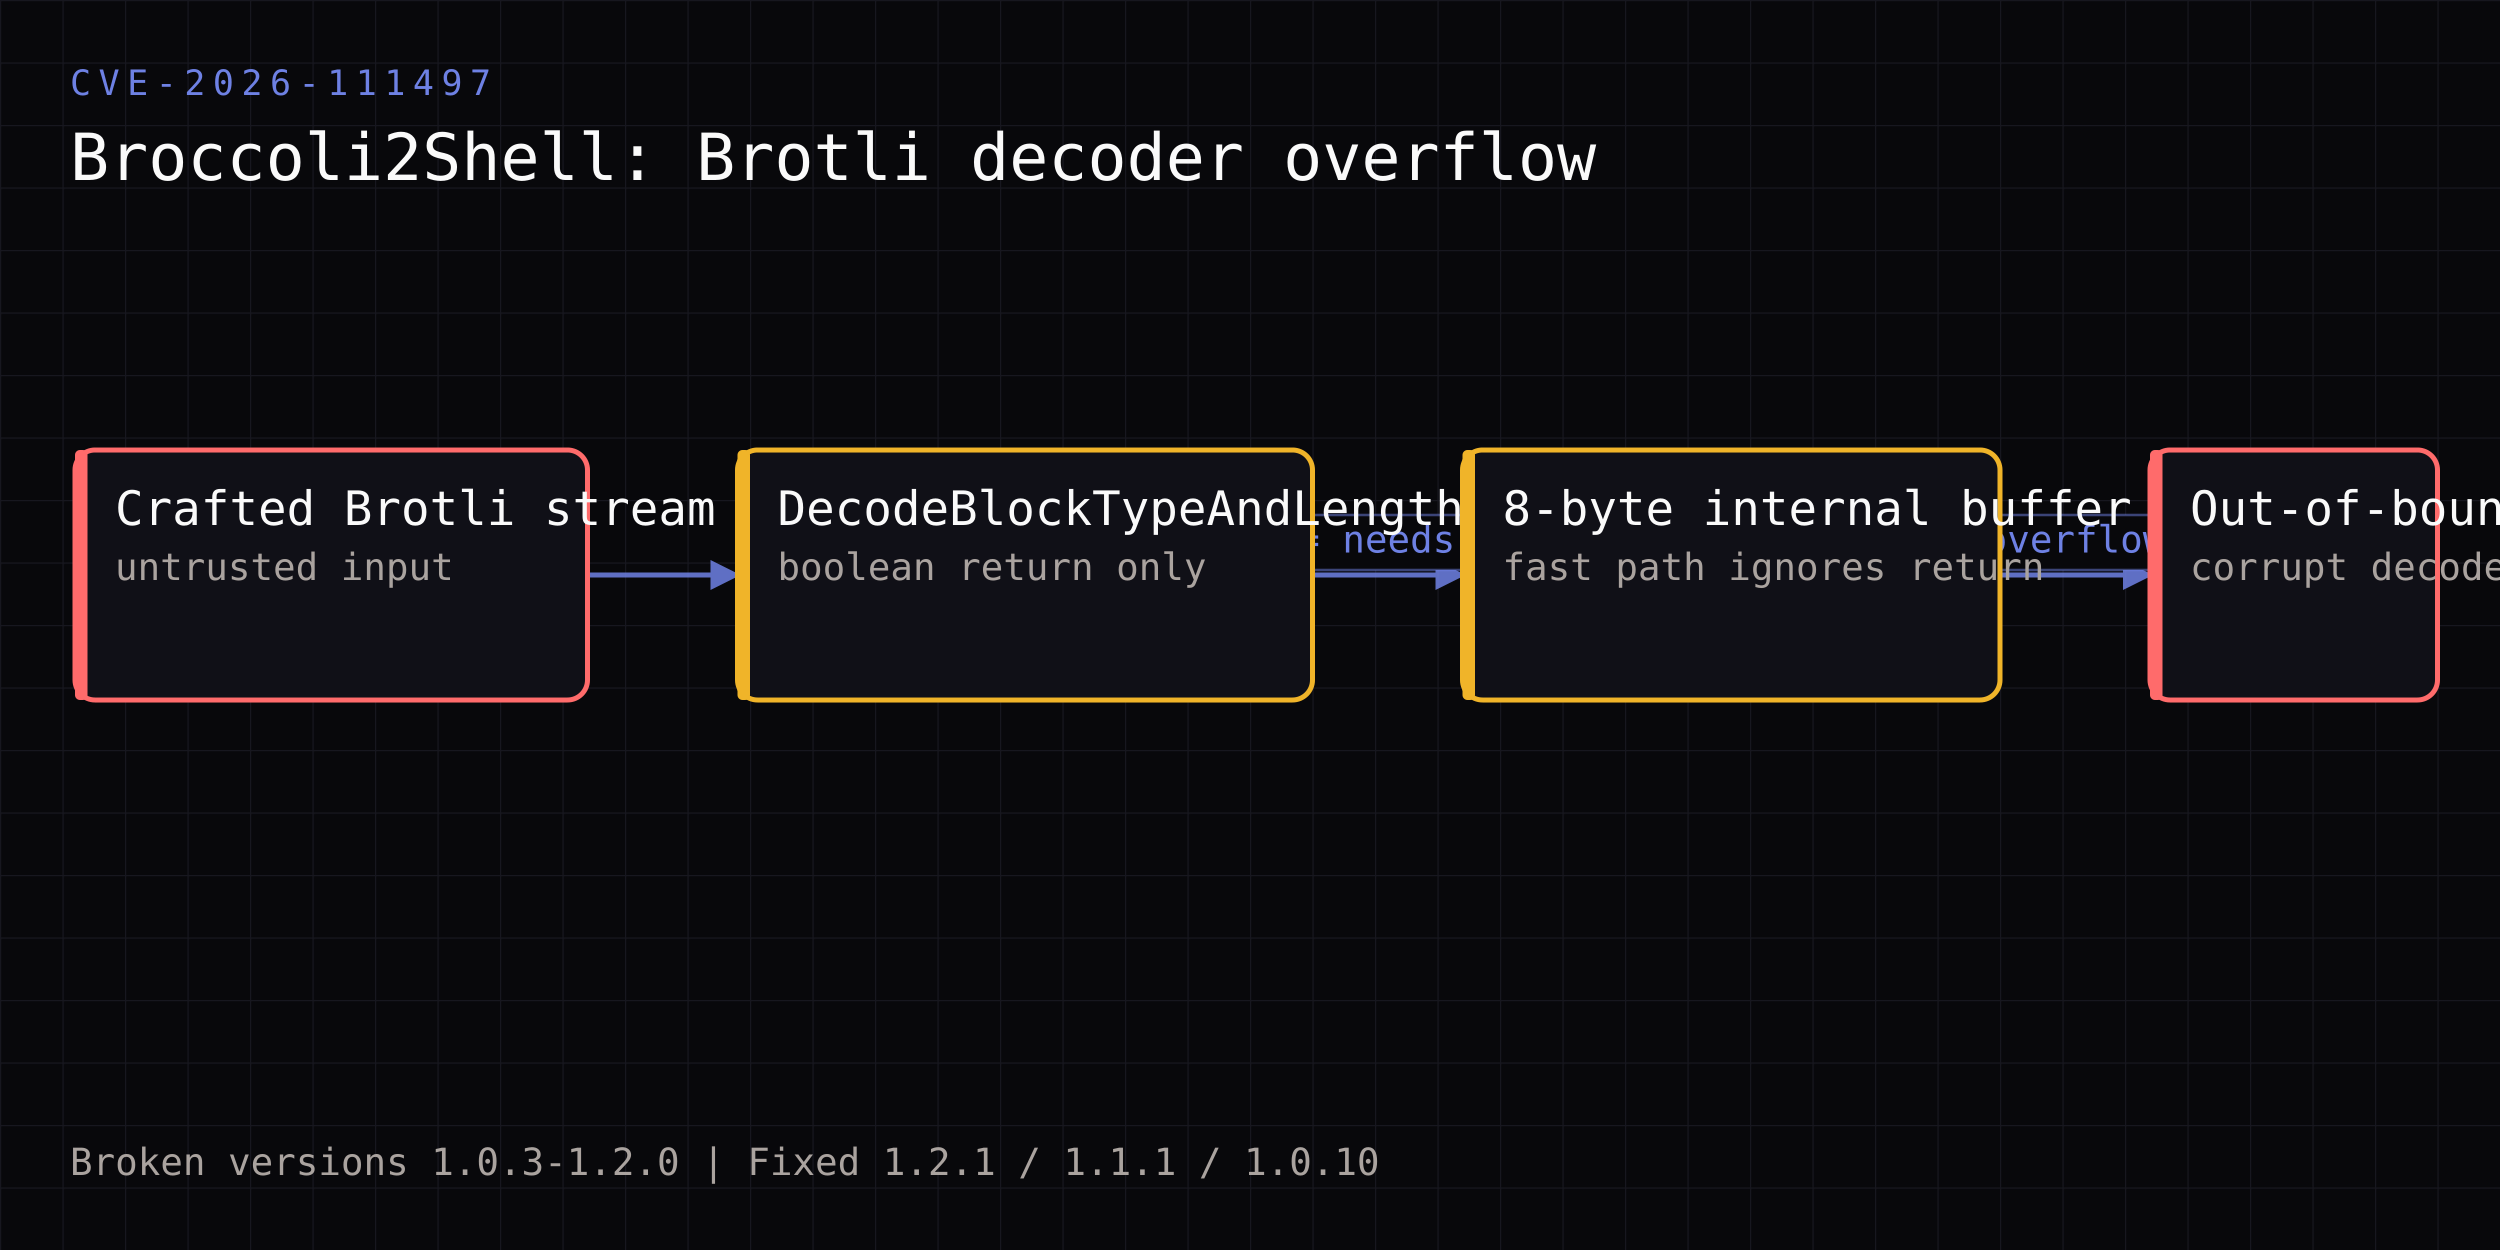
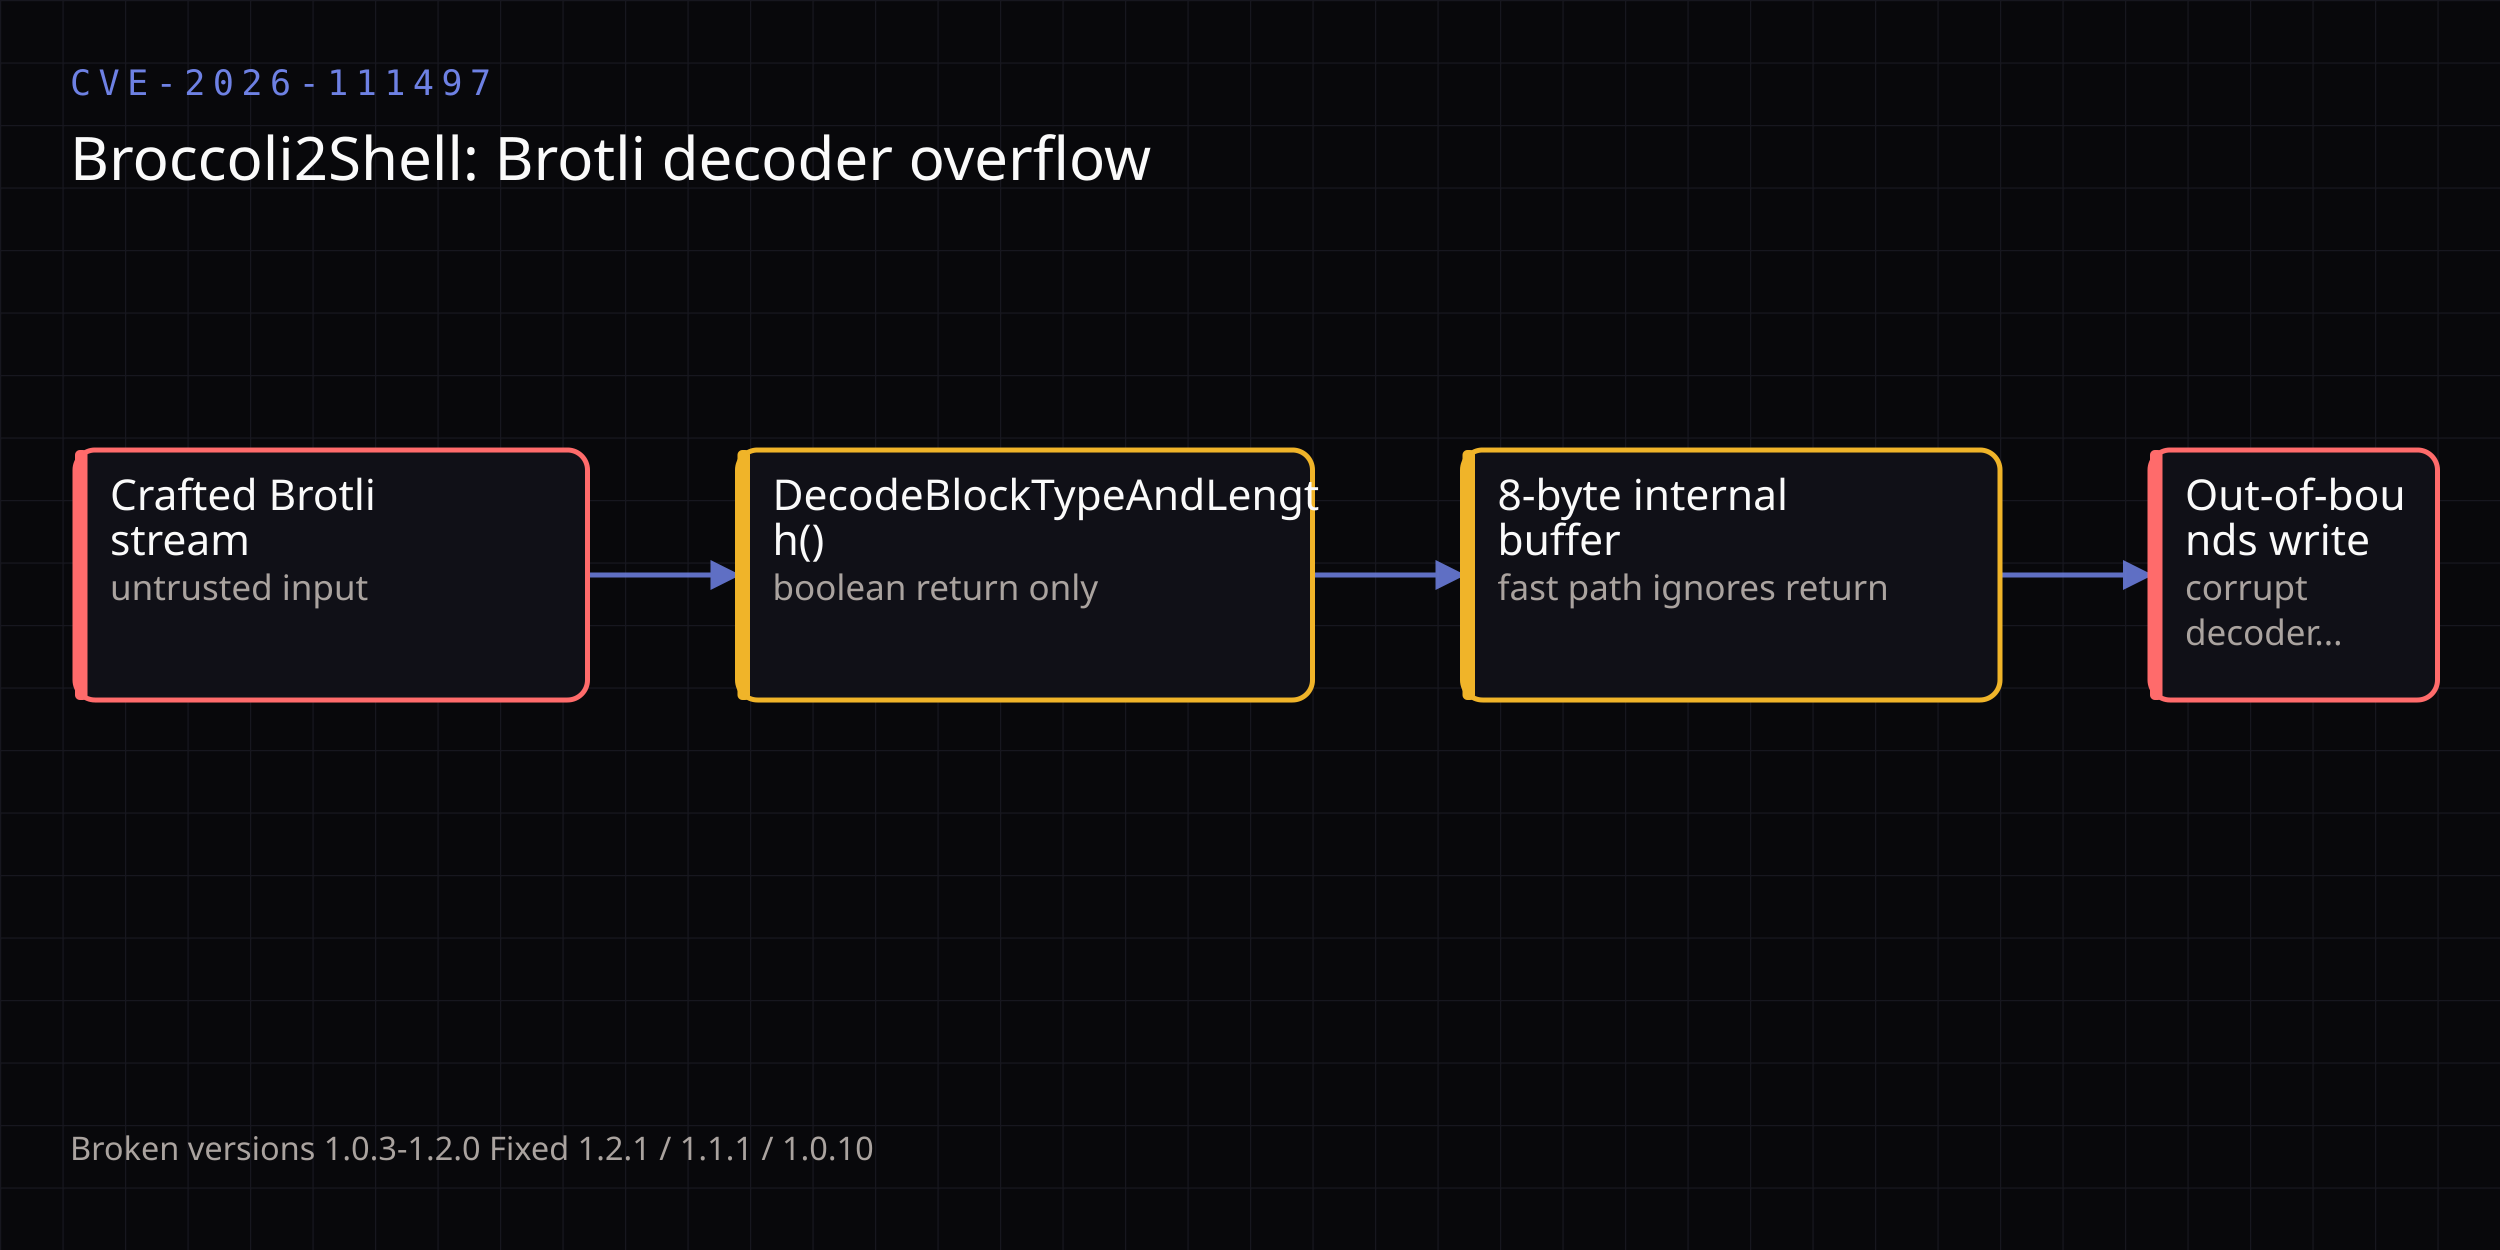
<svg xmlns="http://www.w3.org/2000/svg" width="1000" height="500" viewBox="0 0 1000 500" role="img" aria-label="Broccoli2Shell: Brotli decoder overflow">
  <defs>
    <pattern id="g" width="25" height="25" patternUnits="userSpaceOnUse">
      <path d="M25 0H0V25" fill="none" stroke="#17171f" stroke-width="1" />
    </pattern>
    <marker id="a-accent" viewBox="0 0 10 10" refX="9" refY="5" markerWidth="6" markerHeight="6" orient="auto-start-reverse">
      <path d="M0 0 10 5 0 10z" fill="#6e81e4" />
    </marker>
    <marker id="a-good" viewBox="0 0 10 10" refX="9" refY="5" markerWidth="6" markerHeight="6" orient="auto-start-reverse">
      <path d="M0 0 10 5 0 10z" fill="#4ade80" />
    </marker>
    <marker id="a-warn" viewBox="0 0 10 10" refX="9" refY="5" markerWidth="6" markerHeight="6" orient="auto-start-reverse">
      <path d="M0 0 10 5 0 10z" fill="#f0b429" />
    </marker>
    <marker id="a-bad" viewBox="0 0 10 10" refX="9" refY="5" markerWidth="6" markerHeight="6" orient="auto-start-reverse">
      <path d="M0 0 10 5 0 10z" fill="#ff6b6b" />
    </marker>
  </defs>
  <rect width="1000" height="500" fill="#08080b" />
  <rect width="1000" height="500" fill="url(#g)" />
  <text x="28" y="38" fill="#6e81e4" font-size="14" letter-spacing="3" font-family="monospace">CVE-2026-111497</text>
-   <text x="28" y="72" fill="#fafafa" font-size="26" font-family="monospace">Broccoli2Shell: Brotli decoder overflow</text>
+   <text x="28" y="72" fill="#fafafa" font-size="24" font-family="system-ui, sans-serif">Broccoli2Shell: Brotli decoder overflow</text>
  <line x1="235" y1="230" x2="295" y2="230" stroke="#6e81e4" stroke-width="2" marker-end="url(#a-accent)" opacity="0.85" />
  <line x1="525" y1="230" x2="585" y2="230" stroke="#6e81e4" stroke-width="2" marker-end="url(#a-accent)" opacity="0.85" />
-   <rect x="438" y="206" width="234" height="22" rx="4" fill="#08080b" stroke="#6e81e4" stroke-opacity="0.5" />
-   <text x="555" y="221" fill="#6e81e4" font-size="15" text-anchor="middle" font-family="monospace">false = needs input?</text>
  <line x1="800" y1="230" x2="860" y2="230" stroke="#6e81e4" stroke-width="2" marker-end="url(#a-accent)" opacity="0.85" />
-   <rect x="779" y="206" width="102" height="22" rx="4" fill="#08080b" stroke="#6e81e4" stroke-opacity="0.5" />
-   <text x="830" y="221" fill="#6e81e4" font-size="15" text-anchor="middle" font-family="monospace">overflow</text>
  <rect x="30" y="180" width="205" height="100" rx="8" fill="#101017" stroke="#ff6b6b" stroke-width="2" />
  <rect x="30" y="180" width="5" height="100" rx="2" fill="#ff6b6b" />
-   <text x="46" y="210" fill="#fafafa" font-size="19" font-family="monospace">Crafted Brotli stream</text>
-   <text x="46" y="232" fill="#aaa39f" font-size="15" font-family="monospace">untrusted input</text>
+   <text x="44" y="204" fill="#fafafa" font-size="17" font-family="system-ui, sans-serif">Crafted Brotli</text>
+   <text x="44" y="222" fill="#fafafa" font-size="17" font-family="system-ui, sans-serif">stream</text>
+   <text x="44" y="240" fill="#aaa39f" font-size="14" font-family="system-ui, sans-serif">untrusted input</text>
  <rect x="295" y="180" width="230" height="100" rx="8" fill="#101017" stroke="#f0b429" stroke-width="2" />
  <rect x="295" y="180" width="5" height="100" rx="2" fill="#f0b429" />
-   <text x="311" y="210" fill="#fafafa" font-size="19" font-family="monospace">DecodeBlockTypeAndLength()</text>
-   <text x="311" y="232" fill="#aaa39f" font-size="15" font-family="monospace">boolean return only</text>
+   <text x="309" y="204" fill="#fafafa" font-size="17" font-family="system-ui, sans-serif">DecodeBlockTypeAndLengt</text>
+   <text x="309" y="222" fill="#fafafa" font-size="17" font-family="system-ui, sans-serif">h()</text>
+   <text x="309" y="240" fill="#aaa39f" font-size="14" font-family="system-ui, sans-serif">boolean return only</text>
  <rect x="585" y="180" width="215" height="100" rx="8" fill="#101017" stroke="#f0b429" stroke-width="2" />
  <rect x="585" y="180" width="5" height="100" rx="2" fill="#f0b429" />
-   <text x="601" y="210" fill="#fafafa" font-size="19" font-family="monospace">8-byte internal buffer</text>
-   <text x="601" y="232" fill="#aaa39f" font-size="15" font-family="monospace">fast path ignores return</text>
+   <text x="599" y="204" fill="#fafafa" font-size="17" font-family="system-ui, sans-serif">8-byte internal</text>
+   <text x="599" y="222" fill="#fafafa" font-size="17" font-family="system-ui, sans-serif">buffer</text>
+   <text x="599" y="240" fill="#aaa39f" font-size="14" font-family="system-ui, sans-serif">fast path ignores return</text>
  <rect x="860" y="180" width="115" height="100" rx="8" fill="#101017" stroke="#ff6b6b" stroke-width="2" />
  <rect x="860" y="180" width="5" height="100" rx="2" fill="#ff6b6b" />
-   <text x="876" y="210" fill="#fafafa" font-size="19" font-family="monospace">Out-of-bounds write</text>
-   <text x="876" y="232" fill="#aaa39f" font-size="15" font-family="monospace">corrupt decoder state</text>
-   <text x="28" y="470" fill="#aaa39f" font-size="15" font-family="monospace">Broken versions 1.0.3-1.2.0 | Fixed 1.2.1 / 1.1.1 / 1.0.10</text>
+   <text x="874" y="204" fill="#fafafa" font-size="17" font-family="system-ui, sans-serif">Out-of-bou</text>
+   <text x="874" y="222" fill="#fafafa" font-size="17" font-family="system-ui, sans-serif">nds write</text>
+   <text x="874" y="240" fill="#aaa39f" font-size="14" font-family="system-ui, sans-serif">corrupt</text>
+   <text x="874" y="258" fill="#aaa39f" font-size="14" font-family="system-ui, sans-serif">decoder...</text>
+   <text x="28" y="464" fill="#aaa39f" font-size="13" font-family="system-ui, sans-serif">Broken versions 1.0.3-1.2.0 Fixed 1.2.1 / 1.1.1 / 1.0.10</text>
</svg>
